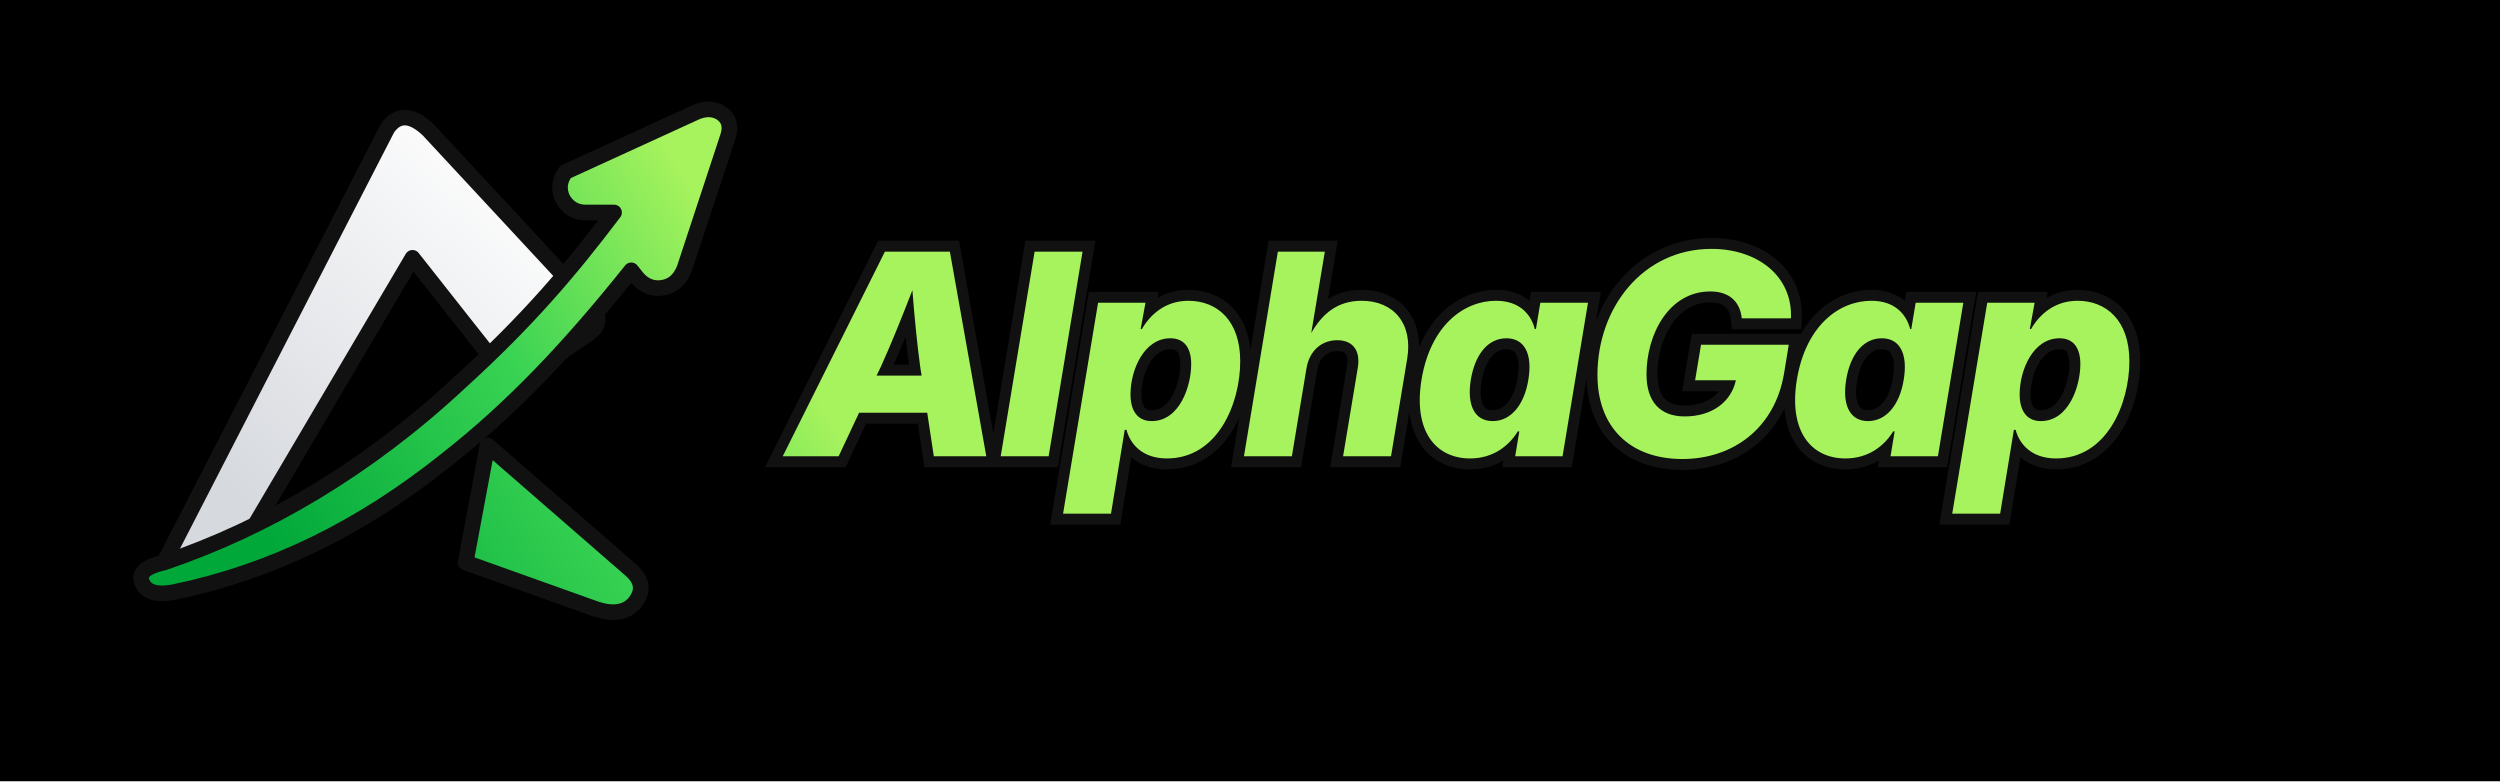
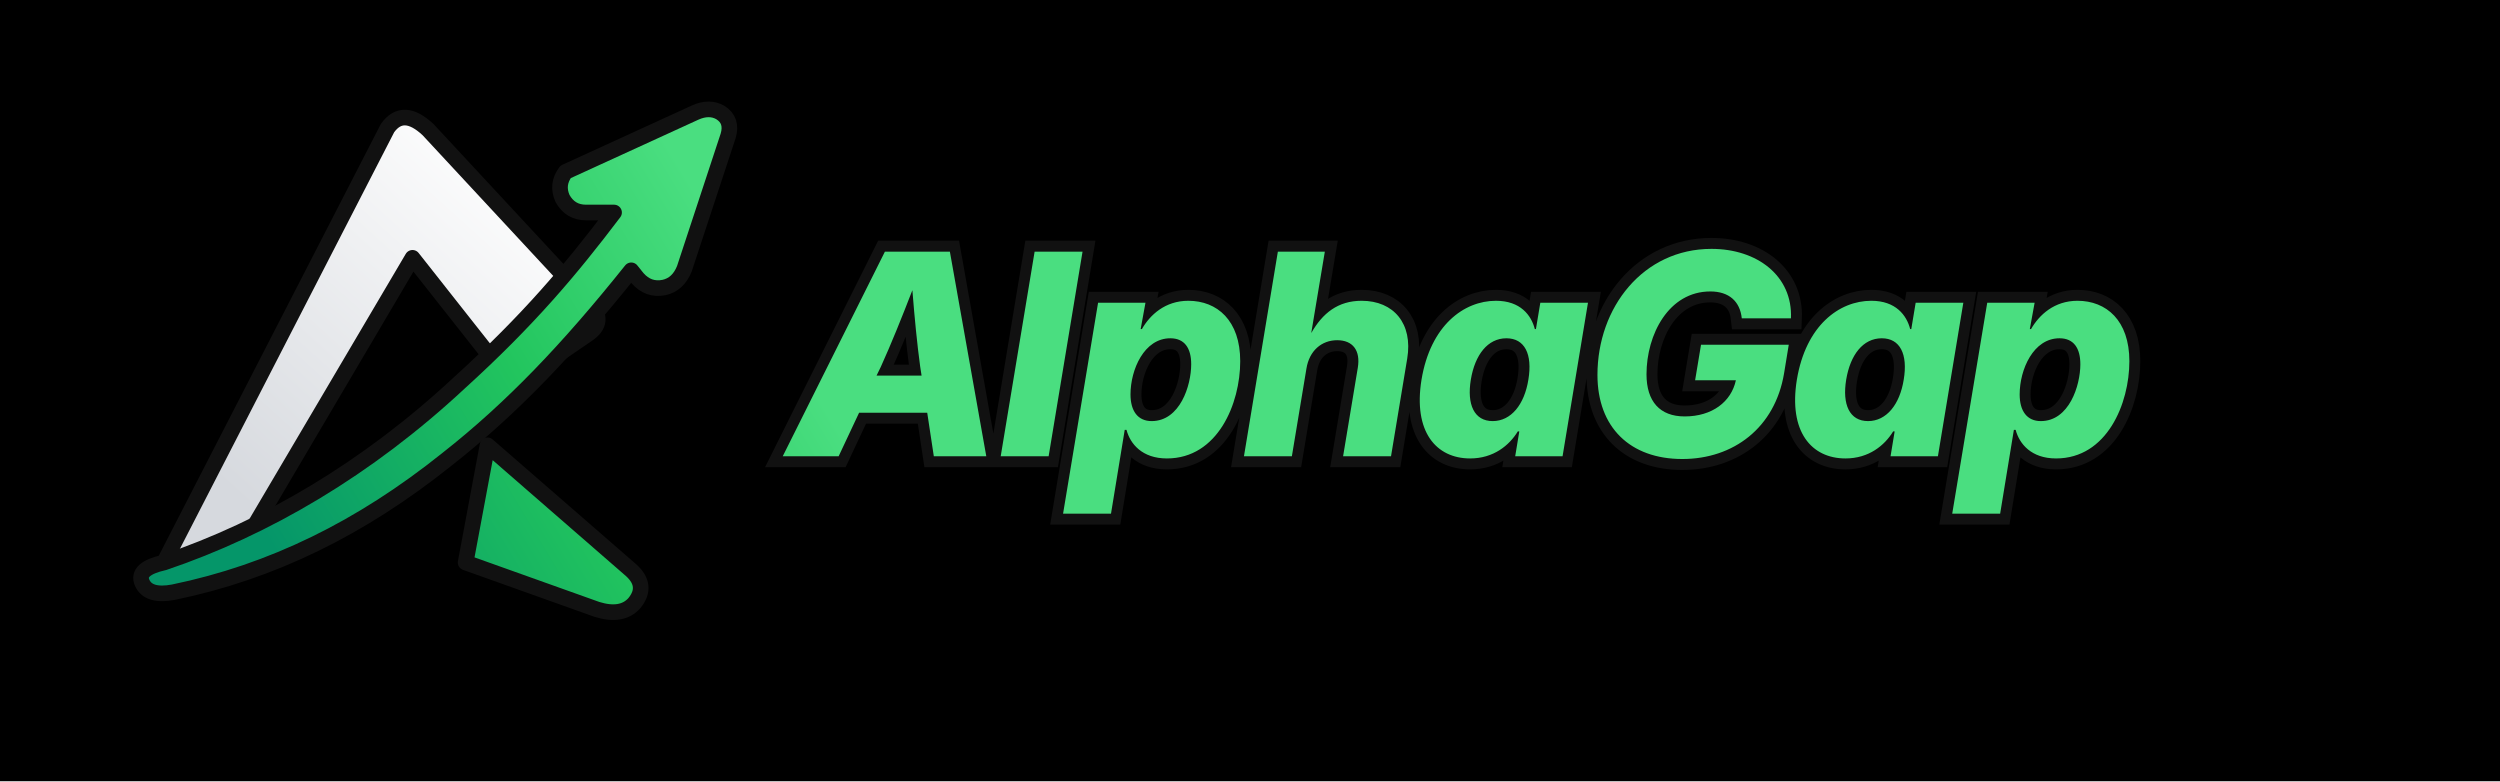
<svg xmlns="http://www.w3.org/2000/svg" width="1600" height="500" viewBox="0 0 1600 500" fill="none">
  <rect width="1600" height="500" fill="#000000" />
  <defs>
    <linearGradient id="greenGrad" x1="120" y1="260" x2="420" y2="80" gradientUnits="userSpaceOnUse">
-       <stop offset="0%" stop-color="#00A83A" />
-       <stop offset="55%" stop-color="#39D353" />
-       <stop offset="100%" stop-color="#A7F35D" />
+       <stop offset="0%" stop-color="#059669" />
+       <stop offset="55%" stop-color="#22c55e" />
+       <stop offset="100%" stop-color="#4ade80" />
    </linearGradient>
    <linearGradient id="silverGrad" x1="110" y1="280" x2="300" y2="70" gradientUnits="userSpaceOnUse">
      <stop offset="0%" stop-color="#D6D9DE" />
      <stop offset="100%" stop-color="#FFFFFF" />
    </linearGradient>
  </defs>
  <path d="M105 360 L248 82 Q258 68 274 83 L378 195 Q388 206 376 214 L338 240 Q328 247 320 236 L264 165 L149 360 Z" fill="url(#silverGrad)" stroke="#111111" stroke-width="10" stroke-linejoin="round" />
  <path d="M312 285 L404 365 Q415 375 406 386 Q398 395 382 390 L298 360 Z" fill="url(#greenGrad)" stroke="#111111" stroke-width="10" stroke-linejoin="round" />
  <path d="M105 360 C170 338, 235 300, 294 245 C338 205, 365 173, 393 136 L375 136 Q365 136 360 127 Q356 118 362 110 L445 72 Q454 68 461 72 Q469 77 466 87 L438 172 Q434 182 425 184 Q415 186 408 178 L404 173 C364 223, 328 261, 286 294 C231 338, 174 366, 111 379 Q95 382 91 373 Q87 364 105 360 Z" fill="url(#greenGrad)" stroke="#111111" stroke-width="10" stroke-linejoin="round" />
  <text x="505" y="292" font-family="Inter, Poppins, Avenir Next, Segoe UI, Arial, sans-serif" font-size="180" font-style="italic" font-weight="800" letter-spacing="-5" stroke="#111111" stroke-width="14" paint-order="stroke fill" fill="url(#greenGrad)">AlphaGap</text>
</svg>
